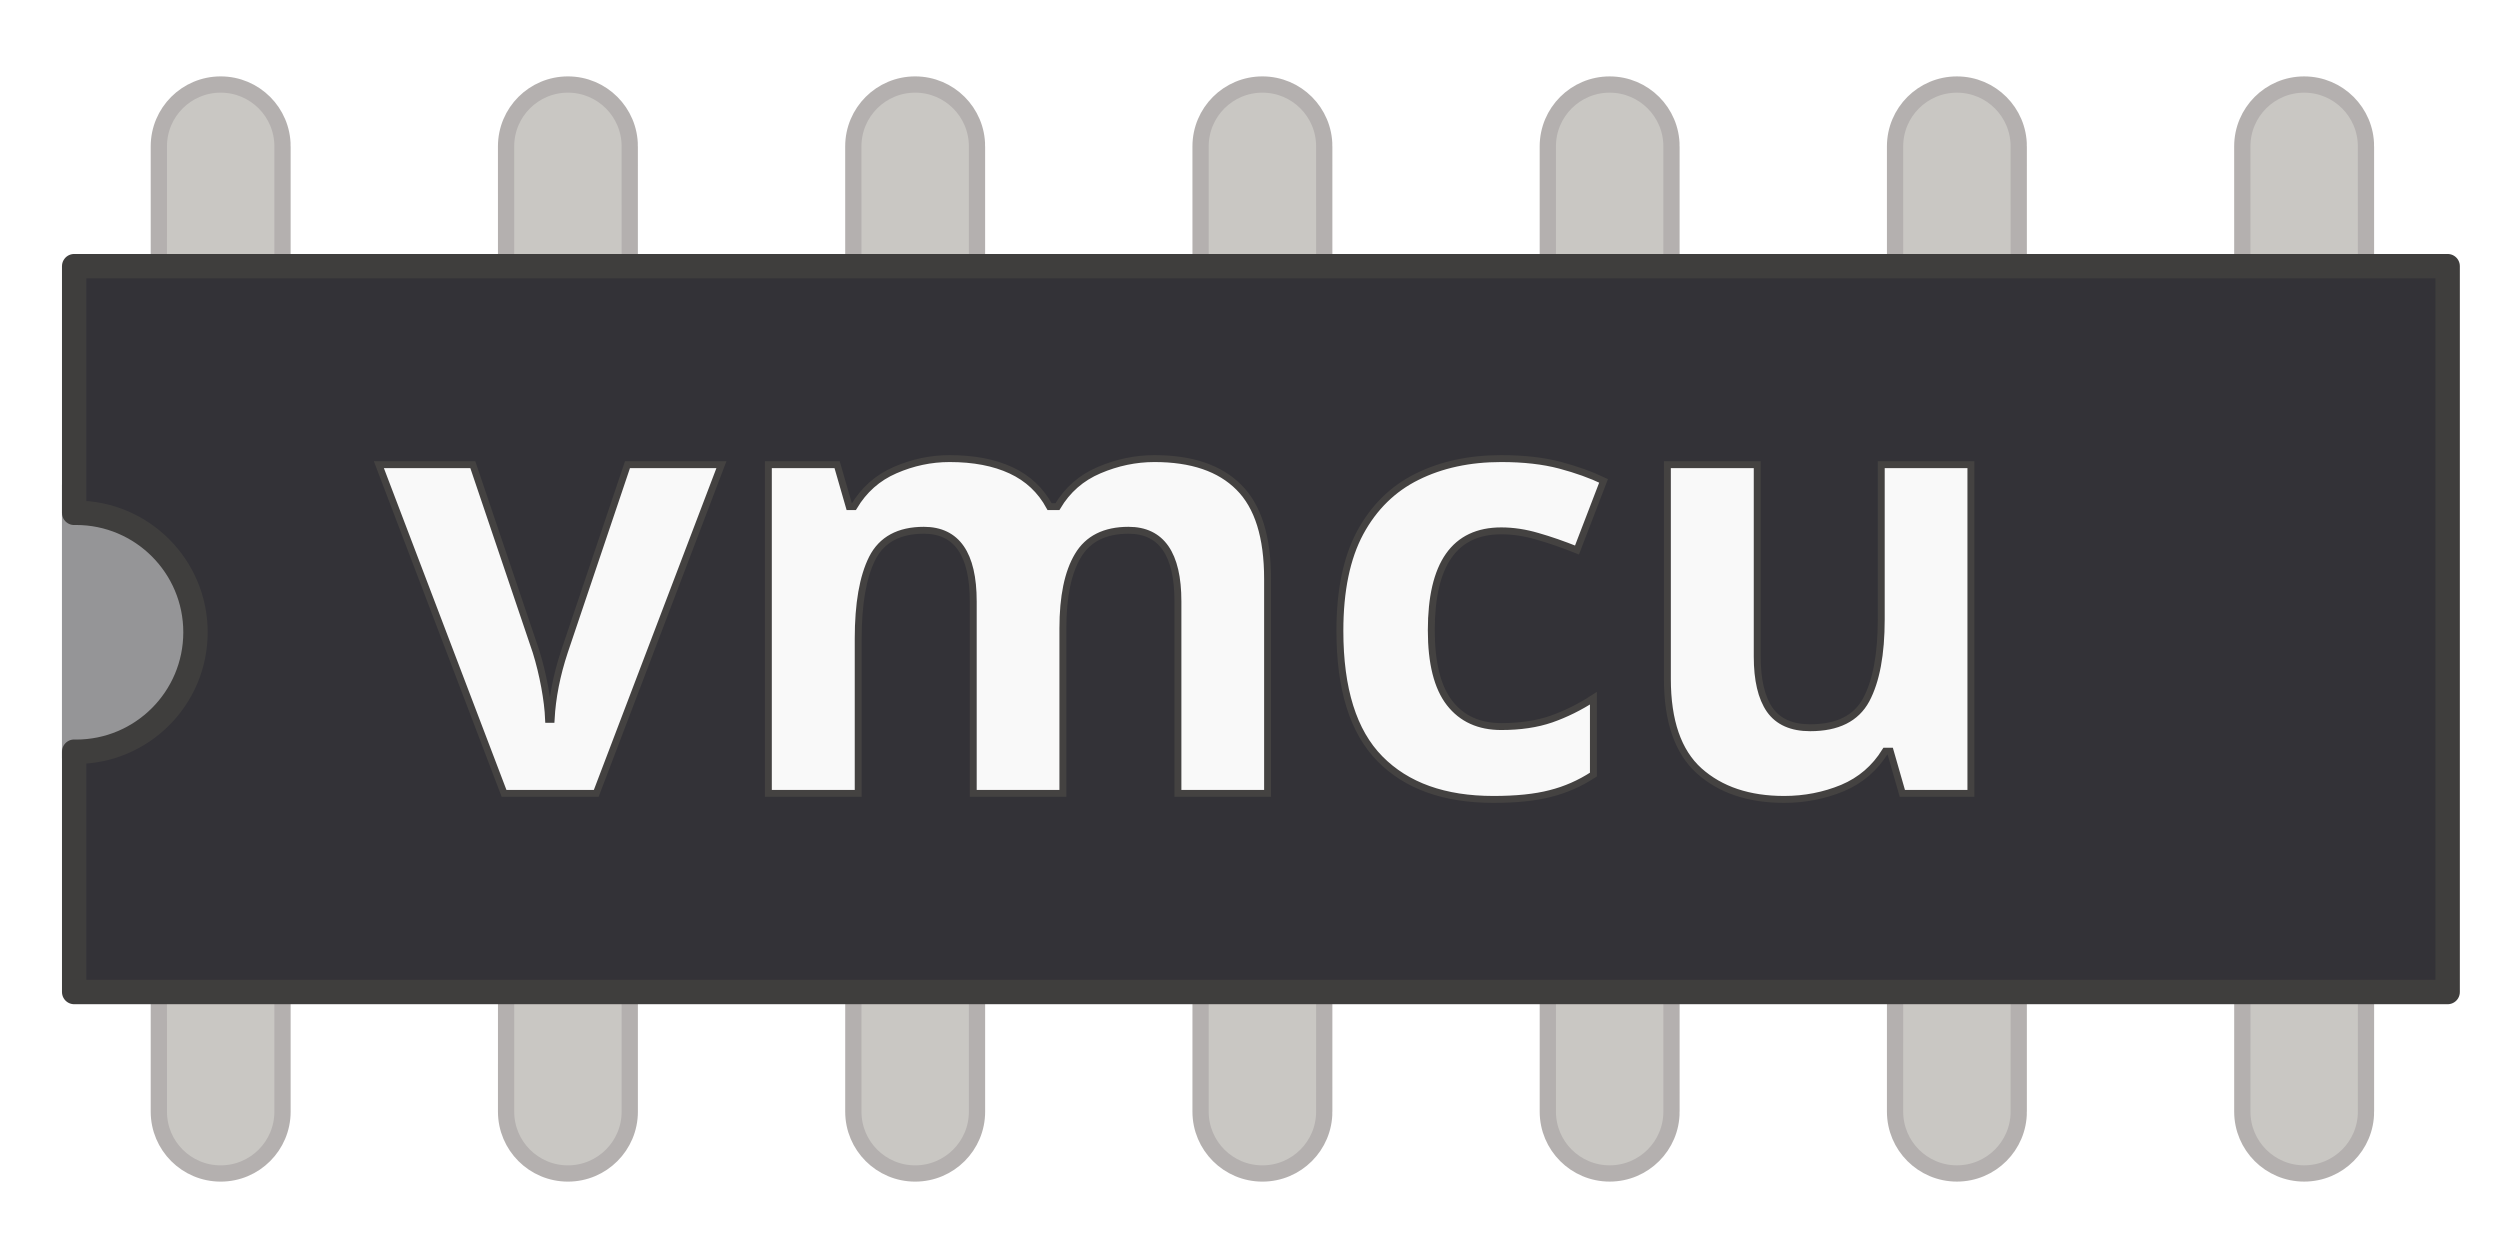
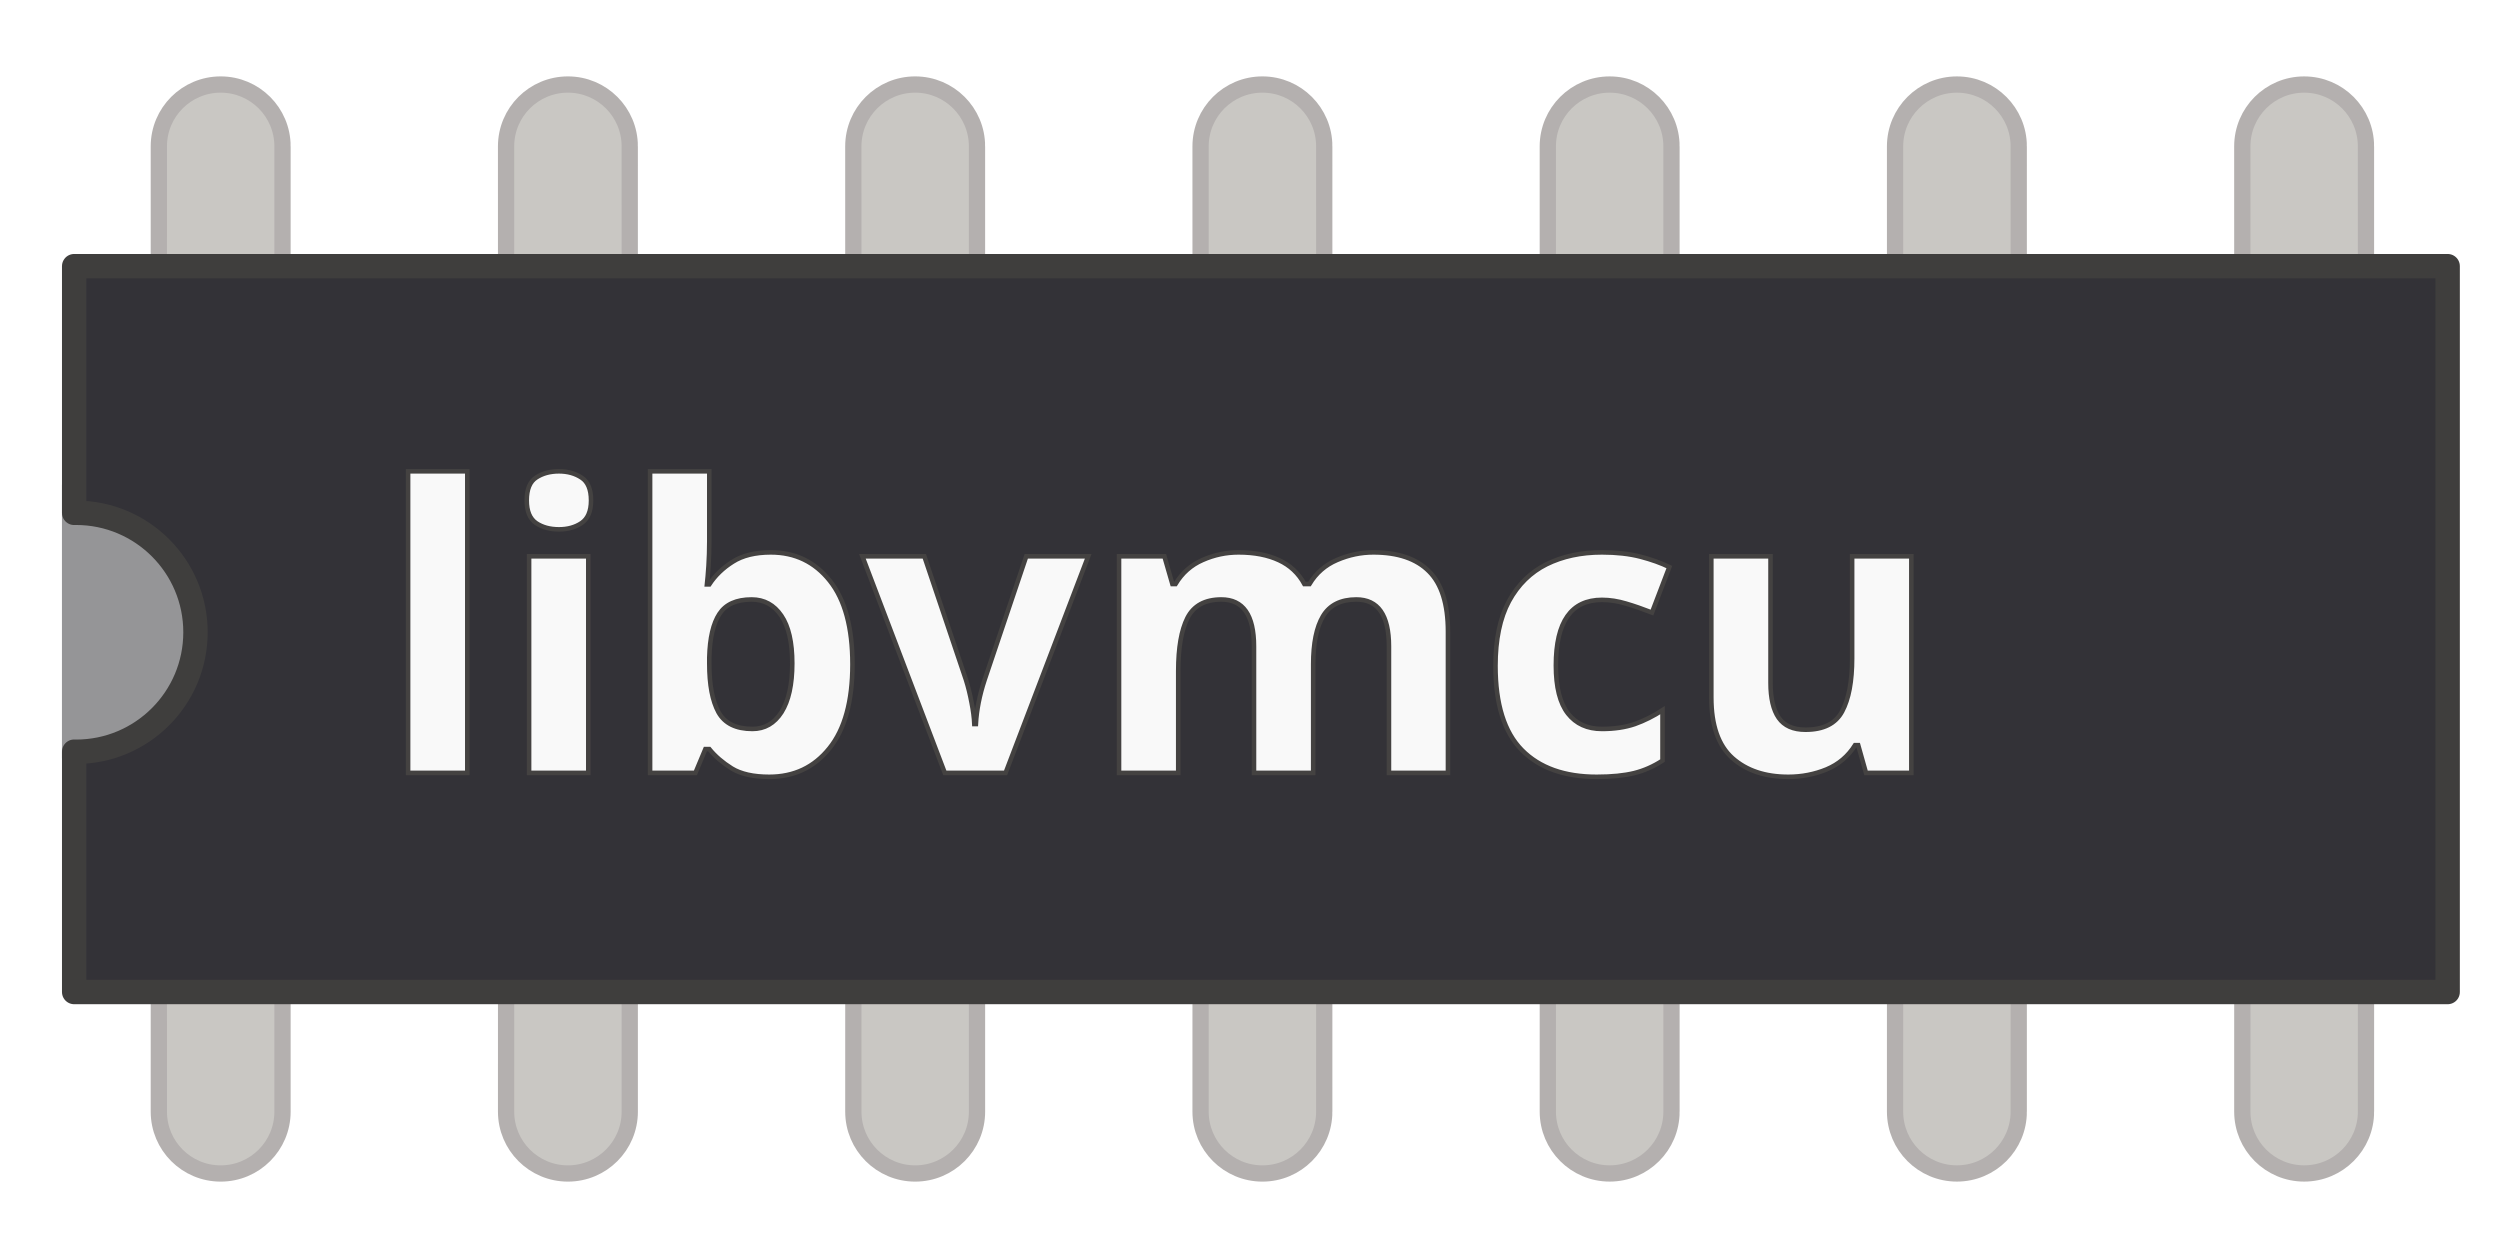
<svg xmlns="http://www.w3.org/2000/svg" id="svg8" version="1.1" viewBox="0 0 200 100" height="100mm" width="200mm">
  <defs id="defs2" />
  <g id="layer3">
    <path id="path840" d="m 22.601,88.932 c -7e-6,2.732 -2.215,4.947 -4.947,4.947 -2.732,0 -4.947,-2.215 -4.947,-4.947 -10e-6,-2.732 7.31e-4,-10.954 7.31e-4,-10.954 l 9.893,-0.026 c 0,0 -5.2e-4,9.615 -5.27e-4,10.981 z" style="opacity:1;fill:#c9c7c3;fill-opacity:1;stroke:#b4b0af;stroke-width:1.301;stroke-miterlimit:4;stroke-dasharray:none;stroke-opacity:1" />
    <path id="path840-3" d="m 50.381,88.932 c -8e-6,2.732 -2.215,4.947 -4.947,4.947 -2.732,0 -4.947,-2.215 -4.947,-4.947 -1e-5,-2.732 7.3e-4,-10.954 7.3e-4,-10.954 l 9.893,-0.026 c 0,0 -5.21e-4,9.615 -5.25e-4,10.981 z" style="opacity:1;fill:#c9c7c3;fill-opacity:1;stroke:#b4b0af;stroke-width:1.301;stroke-miterlimit:4;stroke-dasharray:none;stroke-opacity:1" />
    <path id="path840-6" d="m 78.161,88.932 c -6e-6,2.732 -2.215,4.947 -4.947,4.947 -2.732,0 -4.947,-2.215 -4.947,-4.947 -1e-5,-2.732 7.31e-4,-10.954 7.31e-4,-10.954 l 9.893,-0.026 c 0,0 -5.21e-4,9.615 -5.27e-4,10.981 z" style="opacity:1;fill:#c9c7c3;fill-opacity:1;stroke:#b4b0af;stroke-width:1.301;stroke-miterlimit:4;stroke-dasharray:none;stroke-opacity:1" />
    <path id="path840-3-7" d="m 105.94,88.932 c 0,2.732 -2.215,4.947 -4.947,4.947 -2.732,0 -4.947,-2.215 -4.947,-4.947 -10e-6,-2.732 7.3e-4,-10.954 7.3e-4,-10.954 l 9.893,-0.026 c 0,0 -5.2e-4,9.615 -5.3e-4,10.981 z" style="opacity:1;fill:#c9c7c3;fill-opacity:1;stroke:#b4b0af;stroke-width:1.301;stroke-miterlimit:4;stroke-dasharray:none;stroke-opacity:1" />
    <path id="path840-5" d="m 133.72,88.93 c -1e-5,2.732 -2.215,4.947 -4.947,4.947 -2.732,0 -4.947,-2.215 -4.947,-4.947 -1e-5,-2.732 7.3e-4,-10.954 7.3e-4,-10.954 l 9.893,-0.026 c 0,0 -5.2e-4,9.615 -5.2e-4,10.981 z" style="opacity:1;fill:#c9c7c3;fill-opacity:1;stroke:#b4b0af;stroke-width:1.301;stroke-miterlimit:4;stroke-dasharray:none;stroke-opacity:1" />
    <path id="path840-3-3" d="m 161.499,88.93 c 0,2.732 -2.215,4.947 -4.947,4.947 -2.732,0 -4.947,-2.215 -4.947,-4.947 -1e-5,-2.732 7.3e-4,-10.954 7.3e-4,-10.954 l 9.893,-0.026 c 0,0 -5.1e-4,9.615 -5.3e-4,10.981 z" style="opacity:1;fill:#c9c7c3;fill-opacity:1;stroke:#b4b0af;stroke-width:1.301;stroke-miterlimit:4;stroke-dasharray:none;stroke-opacity:1" />
    <path id="path840-6-5" d="m 189.279,88.93 c 0,2.732 -2.215,4.947 -4.947,4.947 -2.732,0 -4.947,-2.215 -4.947,-4.947 -1e-5,-2.732 7.4e-4,-10.954 7.4e-4,-10.954 l 9.893,-0.026 c 0,0 -5.3e-4,9.615 -5.4e-4,10.981 z" style="opacity:1;fill:#c9c7c3;fill-opacity:1;stroke:#b4b0af;stroke-width:1.301;stroke-miterlimit:4;stroke-dasharray:none;stroke-opacity:1" />
    <path id="path840-36" d="m 22.601,11.709 c -7e-6,-2.732 -2.215,-4.947 -4.947,-4.947 -2.732,0 -4.947,2.215 -4.947,4.947 -10e-6,2.732 7.31e-4,10.954 7.31e-4,10.954 l 9.893,0.026 c 0,0 -5.2e-4,-9.615 -5.26e-4,-10.981 z" style="opacity:1;fill:#c9c7c3;fill-opacity:1;stroke:#b4b0af;stroke-width:1.301;stroke-miterlimit:4;stroke-dasharray:none;stroke-opacity:1" />
    <path id="path840-3-0" d="m 50.38,11.709 c -6e-6,-2.732 -2.215,-4.947 -4.947,-4.947 -2.732,0 -4.947,2.215 -4.947,4.947 -1e-5,2.732 7.33e-4,10.954 7.33e-4,10.954 l 9.893,0.026 c 0,0 -5.2e-4,-9.615 -5.27e-4,-10.981 z" style="opacity:1;fill:#c9c7c3;fill-opacity:1;stroke:#b4b0af;stroke-width:1.301;stroke-miterlimit:4;stroke-dasharray:none;stroke-opacity:1" />
    <path id="path840-6-6" d="m 78.16,11.709 c -5e-6,-2.732 -2.215,-4.947 -4.947,-4.947 -2.732,0 -4.947,2.215 -4.947,4.947 -1e-5,2.732 7.31e-4,10.954 7.31e-4,10.954 l 9.893,0.026 c 0,0 -5.21e-4,-9.615 -5.28e-4,-10.981 z" style="opacity:1;fill:#c9c7c3;fill-opacity:1;stroke:#b4b0af;stroke-width:1.301;stroke-miterlimit:4;stroke-dasharray:none;stroke-opacity:1" />
    <path id="path840-3-7-2" d="m 105.94,11.709 c -1e-5,-2.732 -2.215,-4.947 -4.947,-4.947 -2.732,0 -4.947,2.215 -4.947,4.947 -1e-5,2.732 7.31e-4,10.954 7.31e-4,10.954 l 9.893,0.026 c 0,0 -5.2e-4,-9.615 -5.3e-4,-10.981 z" style="opacity:1;fill:#c9c7c3;fill-opacity:1;stroke:#b4b0af;stroke-width:1.301;stroke-miterlimit:4;stroke-dasharray:none;stroke-opacity:1" />
    <path id="path840-5-6" d="m 133.719,11.71 c -2e-5,-2.732 -2.215,-4.947 -4.947,-4.947 -2.732,0 -4.947,2.215 -4.947,4.947 0,2.732 7.4e-4,10.954 7.4e-4,10.954 l 9.893,0.026 c 0,0 -5.1e-4,-9.615 -5.2e-4,-10.981 z" style="opacity:1;fill:#c9c7c3;fill-opacity:1;stroke:#b4b0af;stroke-width:1.301;stroke-miterlimit:4;stroke-dasharray:none;stroke-opacity:1" />
    <path id="path840-3-3-1" d="m 161.499,11.71 c 0,-2.732 -2.215,-4.947 -4.947,-4.947 -2.732,0 -4.947,2.215 -4.947,4.947 0,2.732 7.4e-4,10.954 7.4e-4,10.954 l 9.893,0.026 c 0,0 -5.1e-4,-9.615 -5.3e-4,-10.981 z" style="opacity:1;fill:#c9c7c3;fill-opacity:1;stroke:#b4b0af;stroke-width:1.301;stroke-miterlimit:4;stroke-dasharray:none;stroke-opacity:1" />
    <path id="path840-6-5-8" d="m 189.278,11.71 c -1e-5,-2.732 -2.215,-4.947 -4.947,-4.947 -2.732,0 -4.947,2.215 -4.947,4.947 -1e-5,2.732 7.3e-4,10.954 7.3e-4,10.954 l 9.893,0.026 c 0,0 -5.2e-4,-9.615 -5.2e-4,-10.981 z" style="opacity:1;fill:#c9c7c3;fill-opacity:1;stroke:#b4b0af;stroke-width:1.301;stroke-miterlimit:4;stroke-dasharray:none;stroke-opacity:1" />
  </g>
  <g transform="translate(0,-197)" id="layer1">
    <rect y="235.766" x="4.956" height="21.899" width="10.341" id="rect837" style="opacity:1;fill:#333337;fill-opacity:0.517;stroke:none;stroke-width:1.951;stroke-miterlimit:4;stroke-dasharray:none;stroke-opacity:1" />
  </g>
  <g id="layer2">
    <path id="rect815" d="M 5.934,21.293 V 41.028 c 0.049,-0.002 0.097,-0.003 0.146,-0.005 5.279,1.62e-4 9.559,4.28 9.559,9.559 -1.7e-4,5.279 -4.28,9.559 -9.559,9.559 -0.049,-0.002 -0.097,-0.004 -0.146,-0.007 V 79.362 H 195.812 V 21.293 Z" style="opacity:1;fill:#333237;fill-opacity:1;stroke:#3f3e3d;stroke-width:1.951;stroke-linecap:butt;stroke-linejoin:round;stroke-miterlimit:4;stroke-dasharray:none;stroke-opacity:1" />
  </g>
  <g id="layer4">
-     <text id="text4675" y="63.468" x="30.31" style="font-style:normal;font-variant:normal;font-weight:bold;font-stretch:normal;font-size:48.17px;line-height:1.25;font-family:sans-serif;-inkscape-font-specification:'sans-serif, Bold';font-variant-ligatures:normal;font-variant-caps:normal;font-variant-numeric:normal;font-feature-settings:normal;text-align:start;letter-spacing:0px;word-spacing:0px;writing-mode:lr-tb;text-anchor:start;fill:#000000;fill-opacity:1;stroke:#444241;stroke-width:0.553;stroke-miterlimit:4;stroke-dasharray:none;stroke-opacity:1" xml:space="preserve">
-       <tspan style="font-style:normal;font-variant:normal;font-weight:bold;font-stretch:normal;font-size:48.17px;font-family:sans-serif;-inkscape-font-specification:'sans-serif, Bold';font-variant-ligatures:normal;font-variant-caps:normal;font-variant-numeric:normal;font-feature-settings:normal;text-align:start;writing-mode:lr-tb;text-anchor:start;fill:#f9f9f9;fill-opacity:1;stroke:#444241;stroke-width:0.553;stroke-miterlimit:4;stroke-dasharray:none;stroke-opacity:1" y="63.468" x="30.31" id="tspan4673">vmcu</tspan>
+     <text id="text4675" y="61.832" x="30.18" style="font-style:normal;font-variant:normal;font-weight:bold;font-stretch:normal;font-size:31.737px;line-height:1.25;font-family:sans-serif;-inkscape-font-specification:'sans-serif, Bold';font-variant-ligatures:normal;font-variant-caps:normal;font-variant-numeric:normal;font-feature-settings:normal;text-align:start;letter-spacing:0px;word-spacing:0px;writing-mode:lr-tb;text-anchor:start;fill:#000000;fill-opacity:1;stroke:#444241;stroke-width:0.364;stroke-miterlimit:4;stroke-dasharray:none;stroke-opacity:1" xml:space="preserve">
+       <tspan style="font-style:normal;font-variant:normal;font-weight:bold;font-stretch:normal;font-size:31.737px;font-family:sans-serif;-inkscape-font-specification:'sans-serif, Bold';font-variant-ligatures:normal;font-variant-caps:normal;font-variant-numeric:normal;font-feature-settings:normal;text-align:start;writing-mode:lr-tb;text-anchor:start;fill:#f9f9f9;fill-opacity:1;stroke:#444241;stroke-width:0.364;stroke-miterlimit:4;stroke-dasharray:none;stroke-opacity:1" y="61.832" x="30.18" id="tspan4673">libvmcu</tspan>
    </text>
  </g>
</svg>
